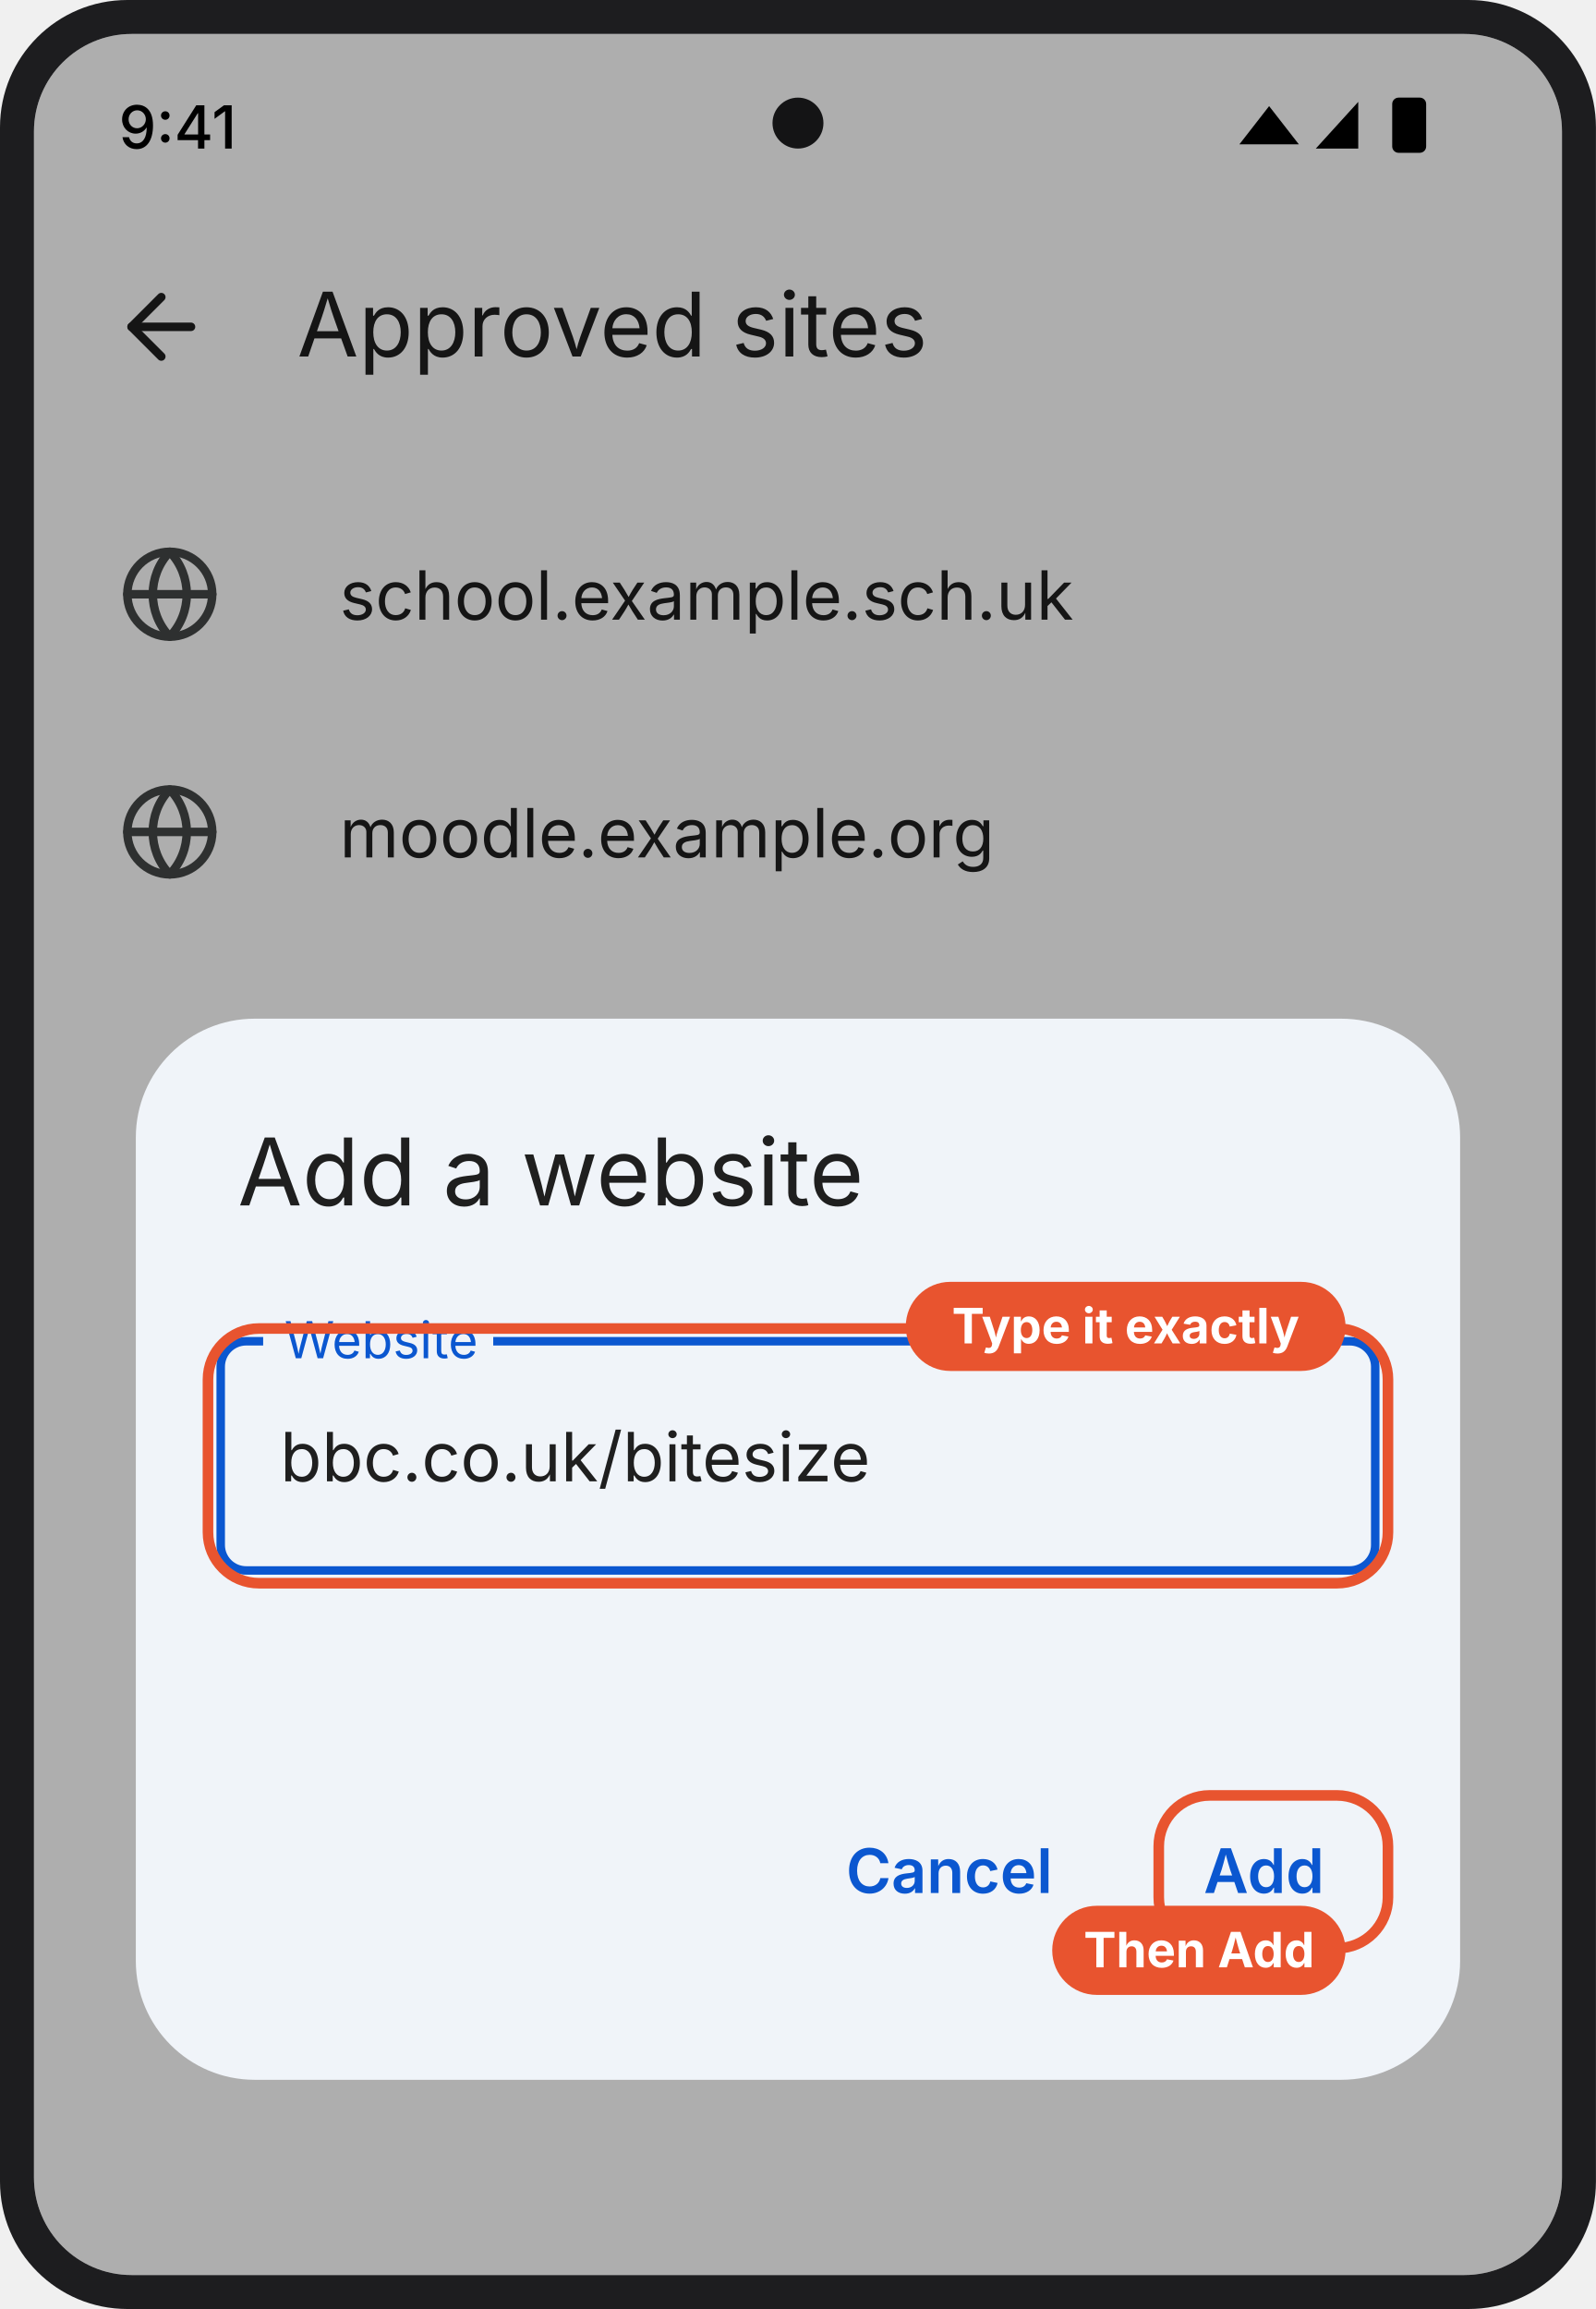
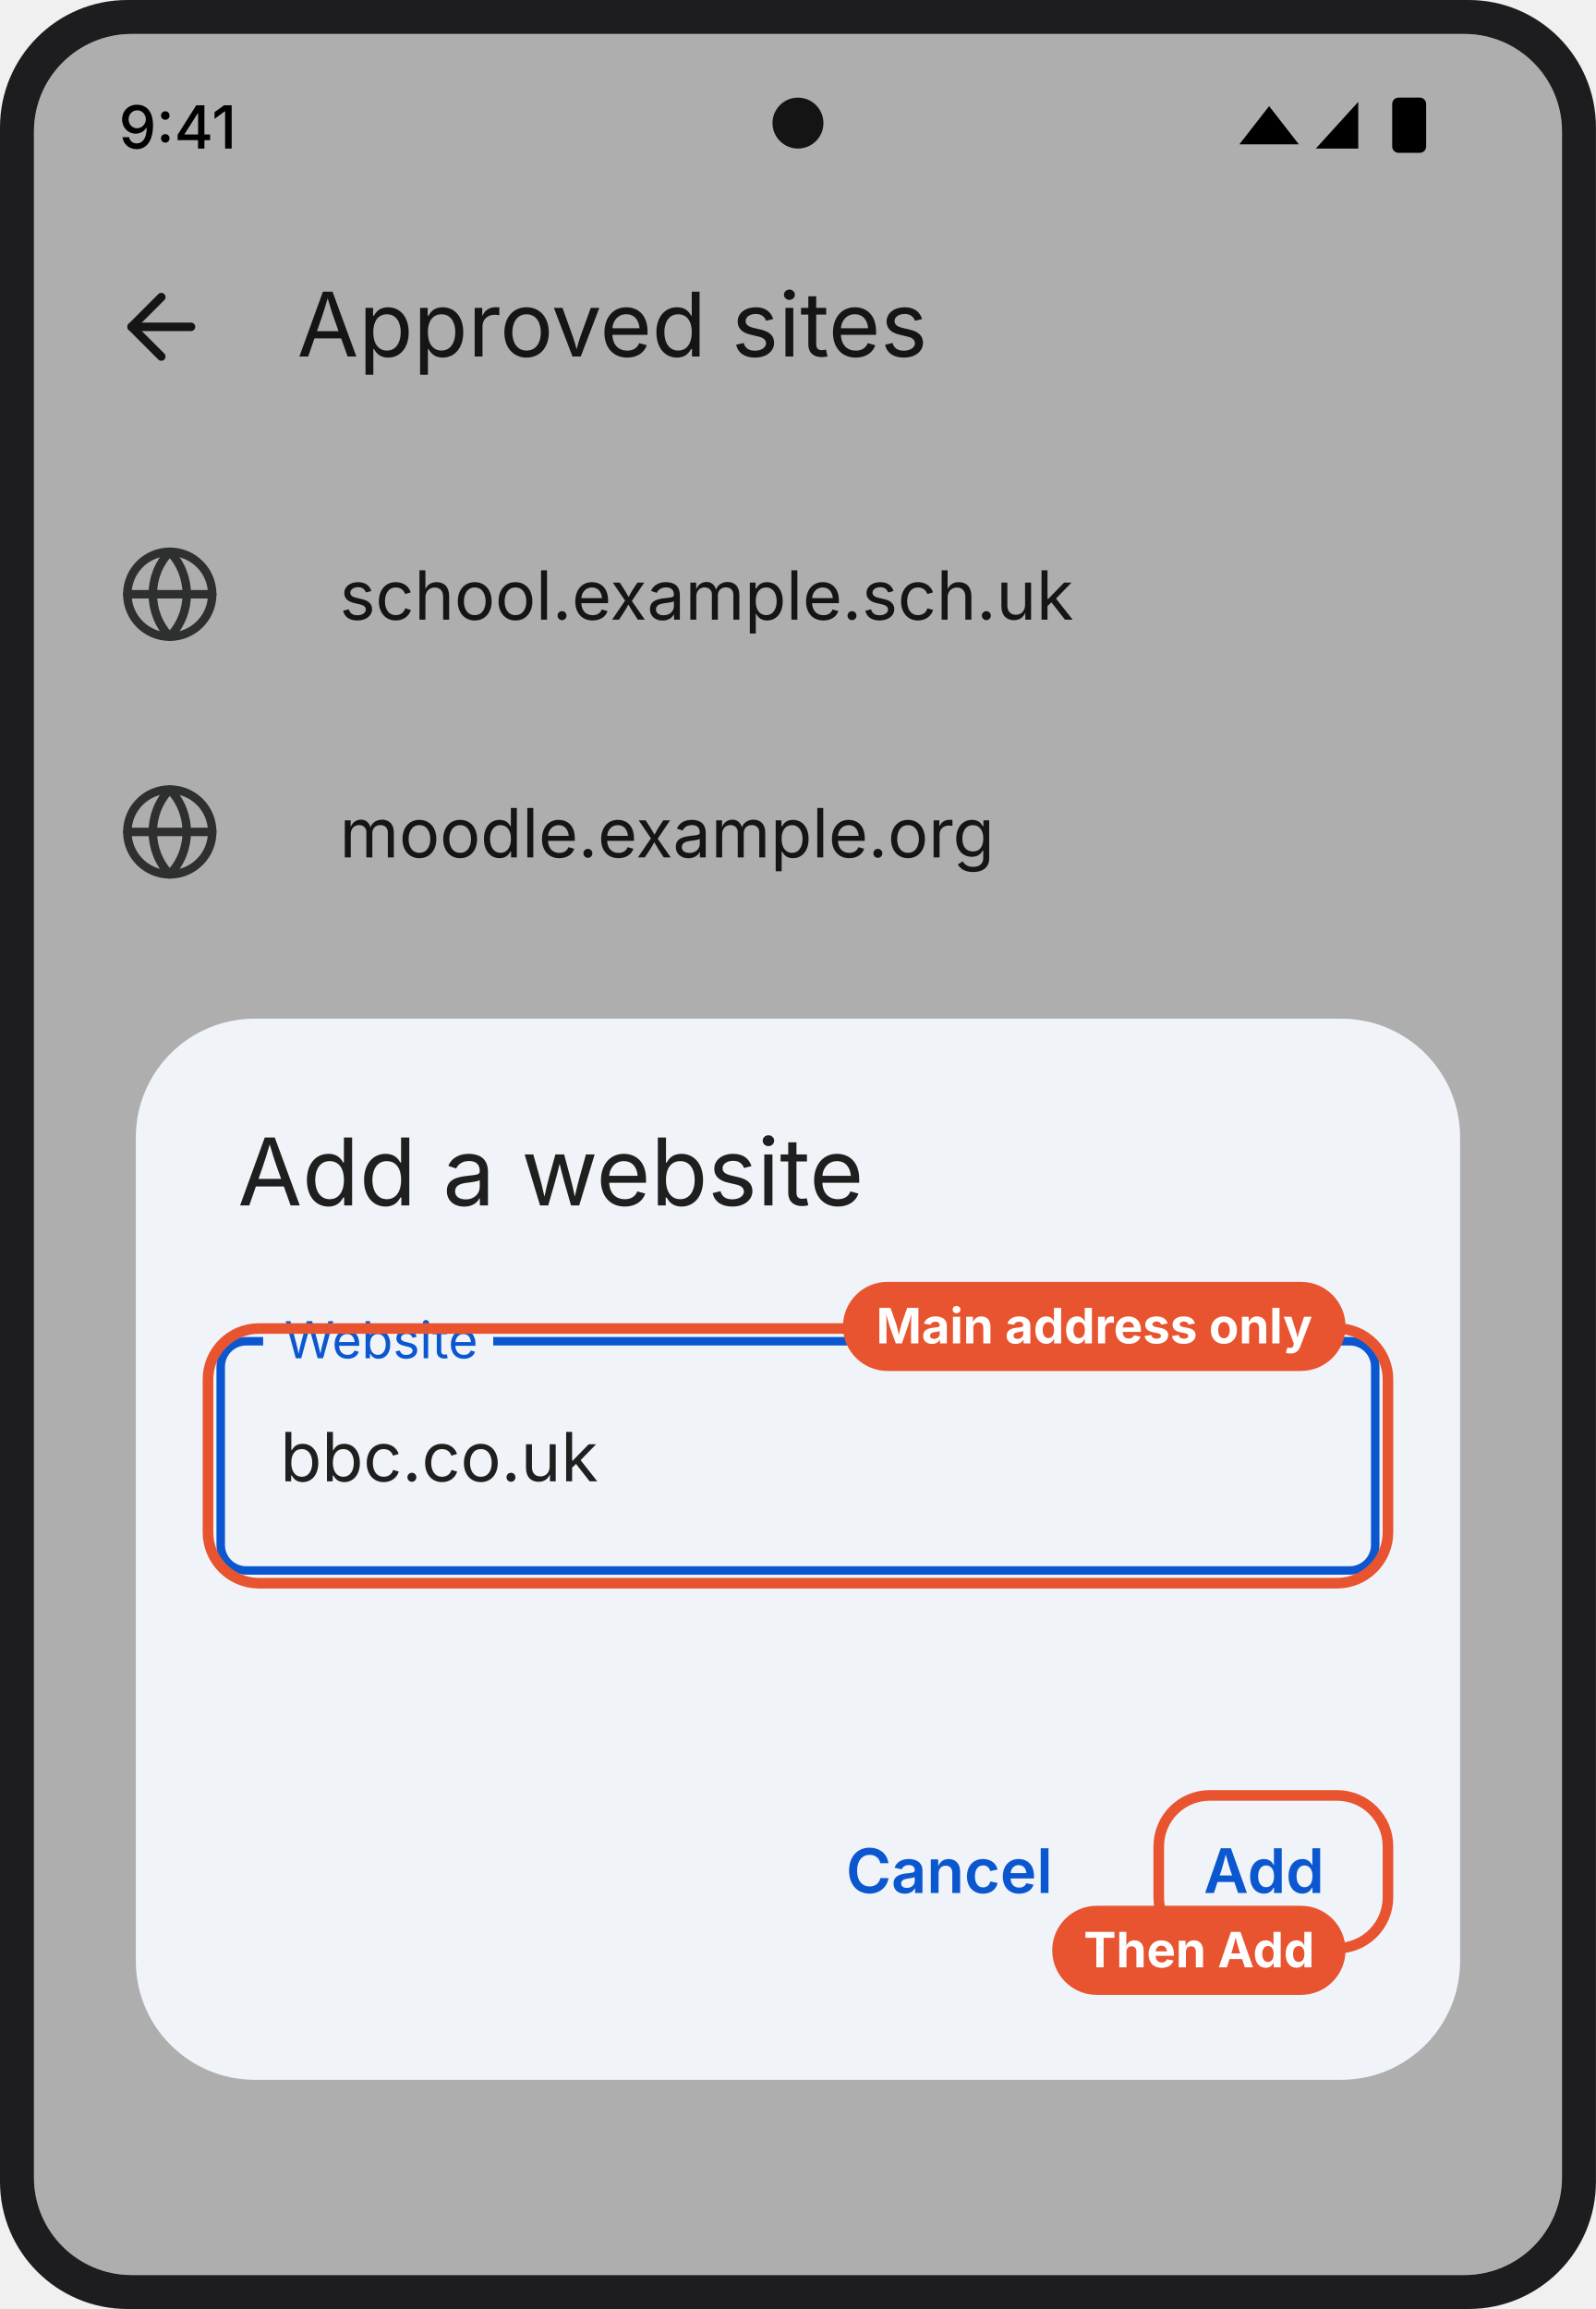
<svg xmlns="http://www.w3.org/2000/svg" viewBox="0 0 376 544" width="376" height="544" role="img">
  <rect x="0" y="0" width="376" height="544" rx="30" fill="#1D1D1F" />
  <defs>
    <clipPath id="fl-add-site-clip">
      <rect x="0" y="0" width="360" height="528" rx="23" />
    </clipPath>
  </defs>
  <g transform="translate(8 8)">
    <g clip-path="url(#fl-add-site-clip)">
      <rect x="0" y="0" width="360" height="528" fill="#FFFFFF" />
      <text x="20" y="27" font-family="Inter" font-size="14" font-weight="500" fill="#000000">9:41</text>
      <circle cx="180" cy="21" r="6" fill="#1D1D1F" />
      <path d="M284 26 l7 -9 7 9 z" fill="#000000" />
      <path d="M302 27 l10 -11 v11 z" fill="#000000" />
      <rect x="320" y="15" width="8" height="13" rx="1.5" fill="#000000" />
      <g transform="translate(18 57) scale(1)" fill="none" stroke="#1F1F1F" stroke-width="2" stroke-linecap="round" stroke-linejoin="round">
        <path d="m12 19-7-7 7-7" />
        <path d="M19 12H5" />
      </g>
      <text x="62" y="76" font-family="Inter" font-size="21" font-weight="400" fill="#1F1F1F">Approved sites</text>
      <g transform="translate(20 120) scale(1)" fill="none" stroke="#444746" stroke-width="2" stroke-linecap="round" stroke-linejoin="round">
        <circle cx="12" cy="12" r="10" />
        <path d="M12 2a14.5 14.5 0 0 0 0 20 14.5 14.5 0 0 0 0-20" />
        <path d="M2 12h20" />
      </g>
      <text x="72" y="138" font-family="Inter" font-size="16" font-weight="400" fill="#1F1F1F">school.example.sch.uk</text>
      <g transform="translate(20 176) scale(1)" fill="none" stroke="#444746" stroke-width="2" stroke-linecap="round" stroke-linejoin="round">
        <circle cx="12" cy="12" r="10" />
        <path d="M12 2a14.5 14.5 0 0 0 0 20 14.5 14.5 0 0 0 0-20" />
        <path d="M2 12h20" />
      </g>
      <text x="72" y="194" font-family="Inter" font-size="16" font-weight="400" fill="#1F1F1F">moodle.example.org</text>
      <rect x="0" y="-178" width="360" height="1200" fill="#000" fill-opacity=".32" />
      <rect x="24" y="232" width="312" height="250" rx="28" fill="#F0F4F9" />
      <text x="48" y="276" font-family="Inter" font-size="22" font-weight="400" fill="#1F1F1F">Add a website</text>
      <rect x="44" y="308" width="272" height="54" rx="6" fill="#F0F4F9" stroke="#0B57D0" stroke-width="2" />
      <rect x="54" y="301" width="54.202" height="14" fill="#F0F4F9" />
      <text x="59" y="312" font-family="Inter" font-size="12" font-weight="400" fill="#0B57D0">Website</text>
-       <text x="58" y="341" font-family="Inter" font-size="16" font-weight="400" fill="#1F1F1F">bbc.co.uk/bitesize</text>
+       <text x="58" y="341" font-family="Inter" font-size="16" font-weight="400" fill="#1F1F1F">bbc.co.uk</text>
      <text x="240" y="438" font-family="Inter" font-size="14.5" font-weight="600" fill="#0B57D0" text-anchor="end">Cancel</text>
      <text x="304" y="438" font-family="Inter" font-size="14.5" font-weight="600" fill="#0B57D0" text-anchor="end">Add</text>
    </g>
    <rect x="41" y="305" width="278" height="60" rx="12" fill="none" stroke="#E8542F" stroke-width="2.5" />
-     <rect x="205.4" y="294" width="103.6" height="21" rx="10.5" fill="#E8542F" />
-     <text x="257.2" y="308.5" font-family="Inter" font-size="11.5" font-weight="700" fill="#FFFFFF" text-anchor="middle">Type it exactly</text>
+     <rect x="190.6" y="294" width="118.4" height="21" rx="10.5" fill="#E8542F" />
+     <text x="249.8" y="308.5" font-family="Inter" font-size="11.5" font-weight="700" fill="#FFFFFF" text-anchor="middle">Main address only</text>
    <rect x="265" y="415" width="54" height="36" rx="12" fill="none" stroke="#E8542F" stroke-width="2.5" />
    <rect x="239.9" y="441" width="69.1" height="21" rx="10.5" fill="#E8542F" />
    <text x="274.5" y="455.5" font-family="Inter" font-size="11.5" font-weight="700" fill="#FFFFFF" text-anchor="middle">Then Add</text>
  </g>
</svg>
